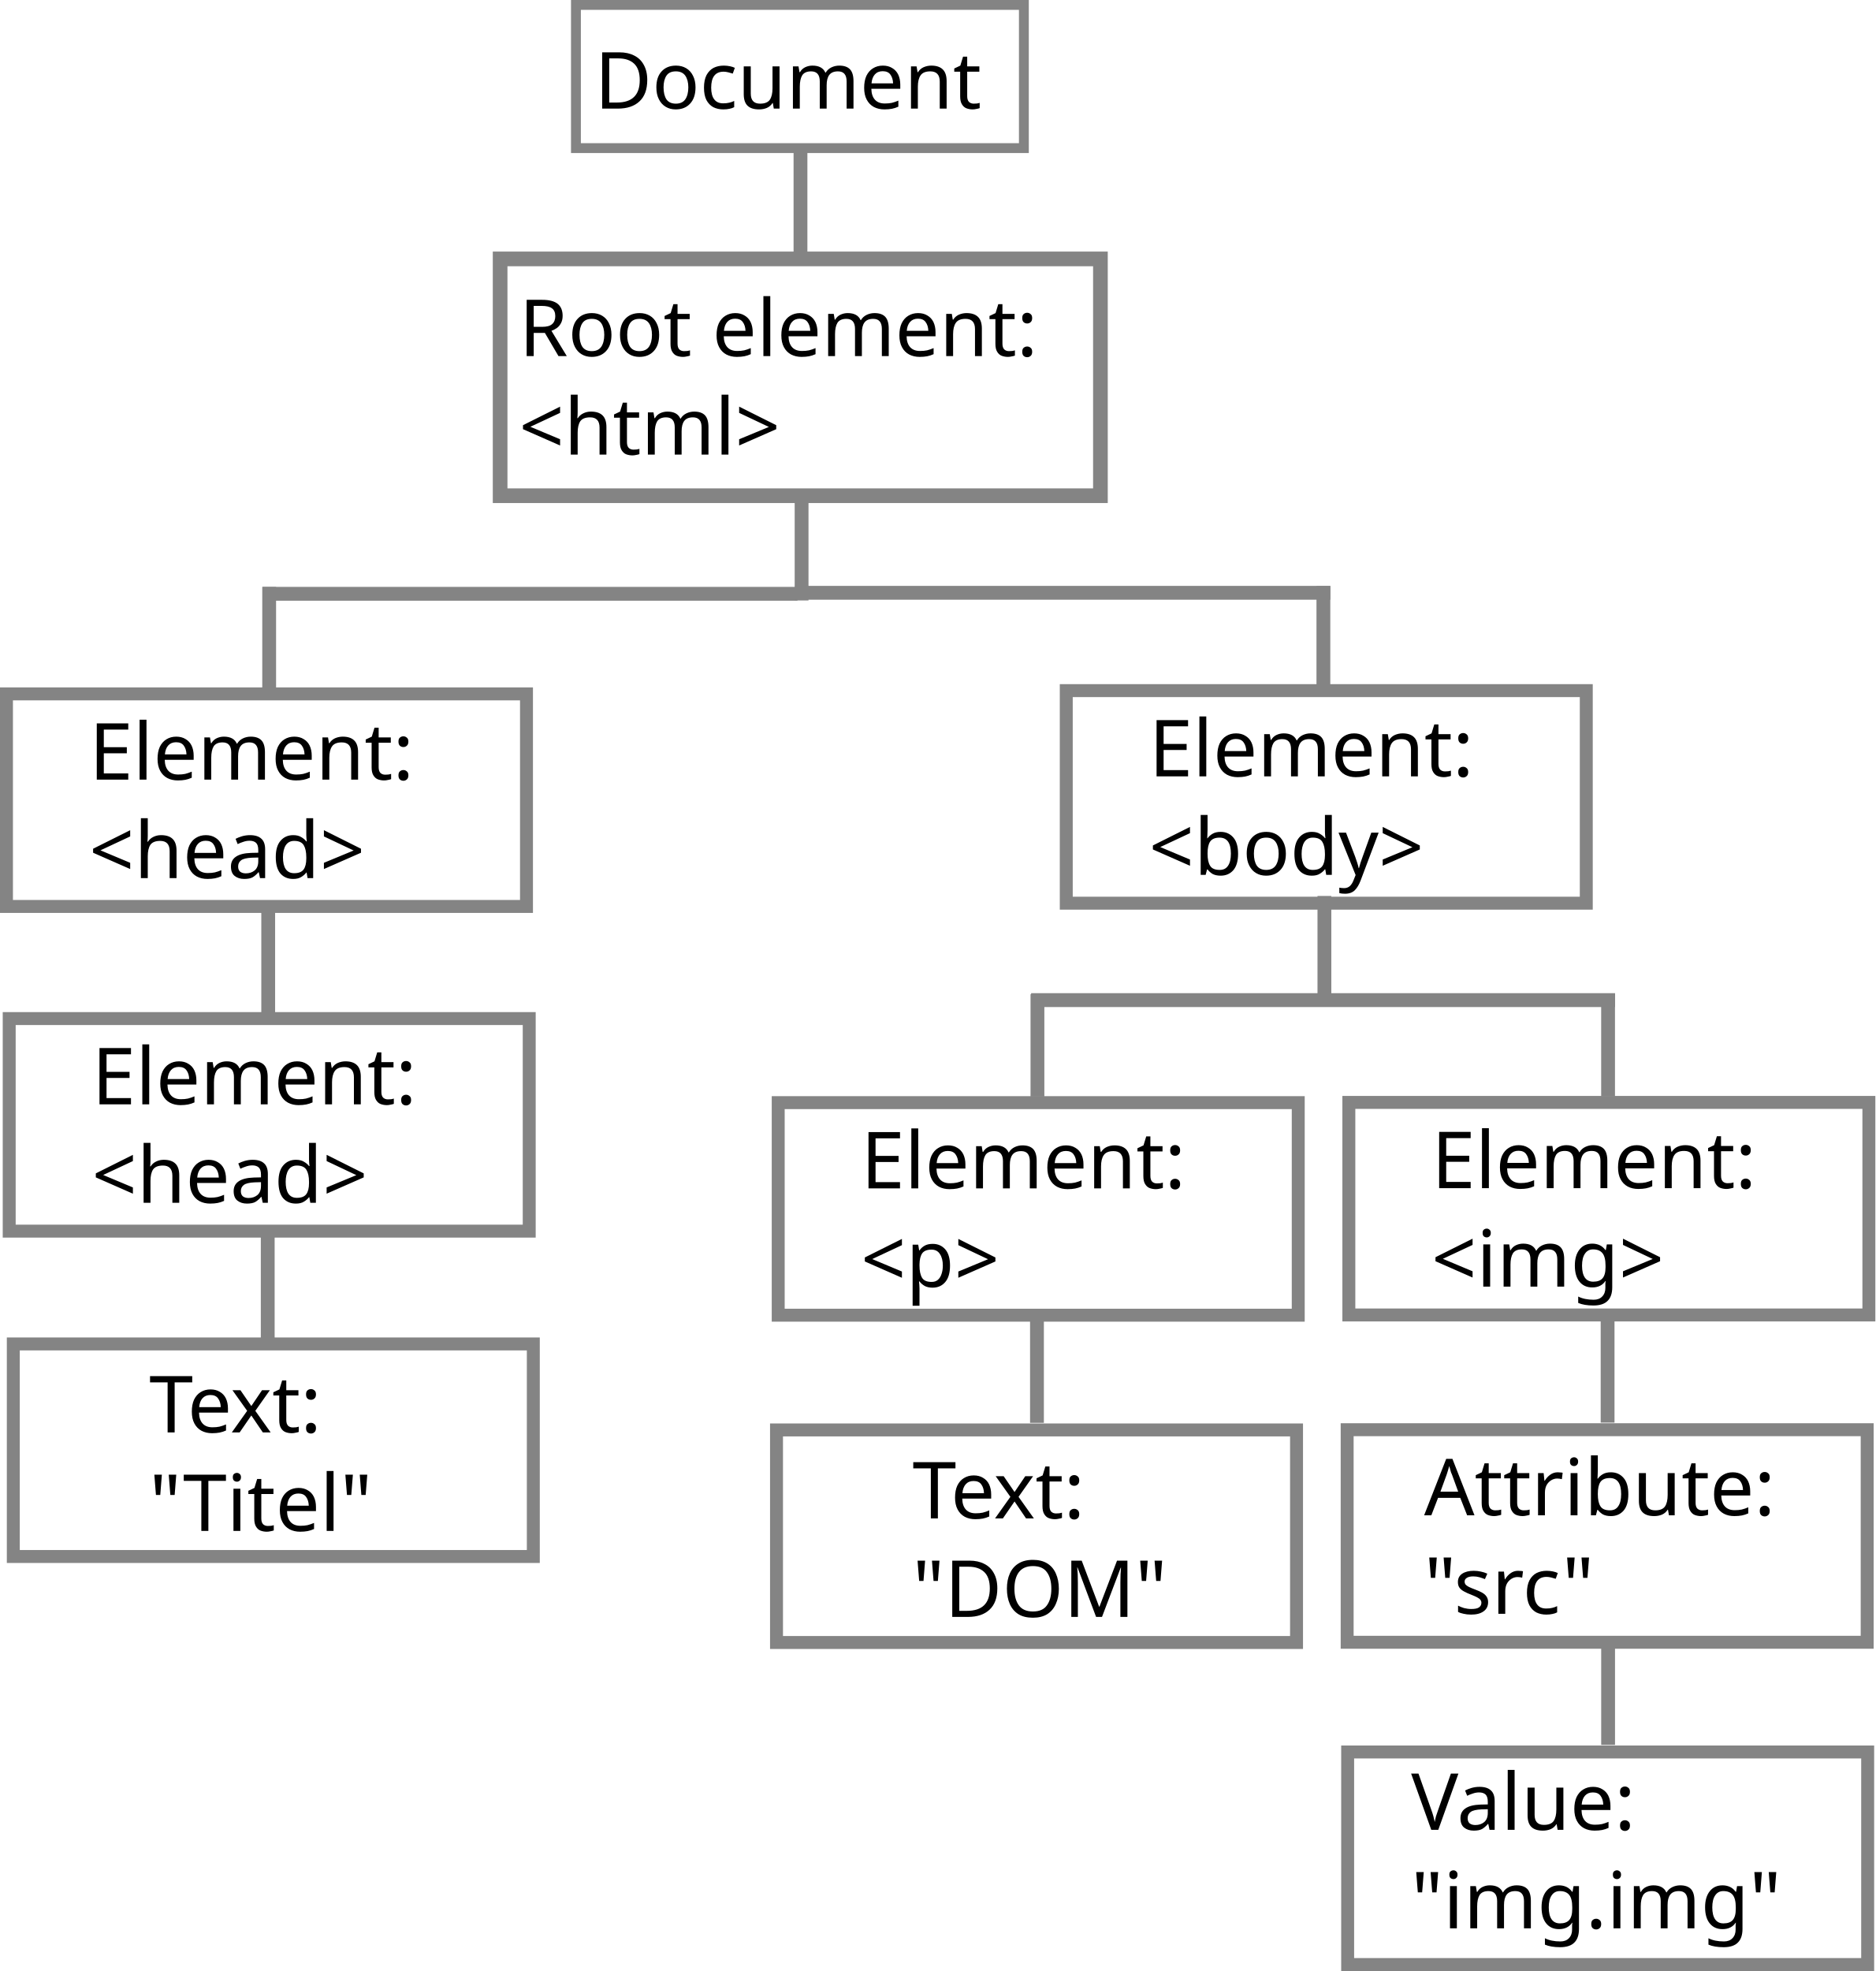
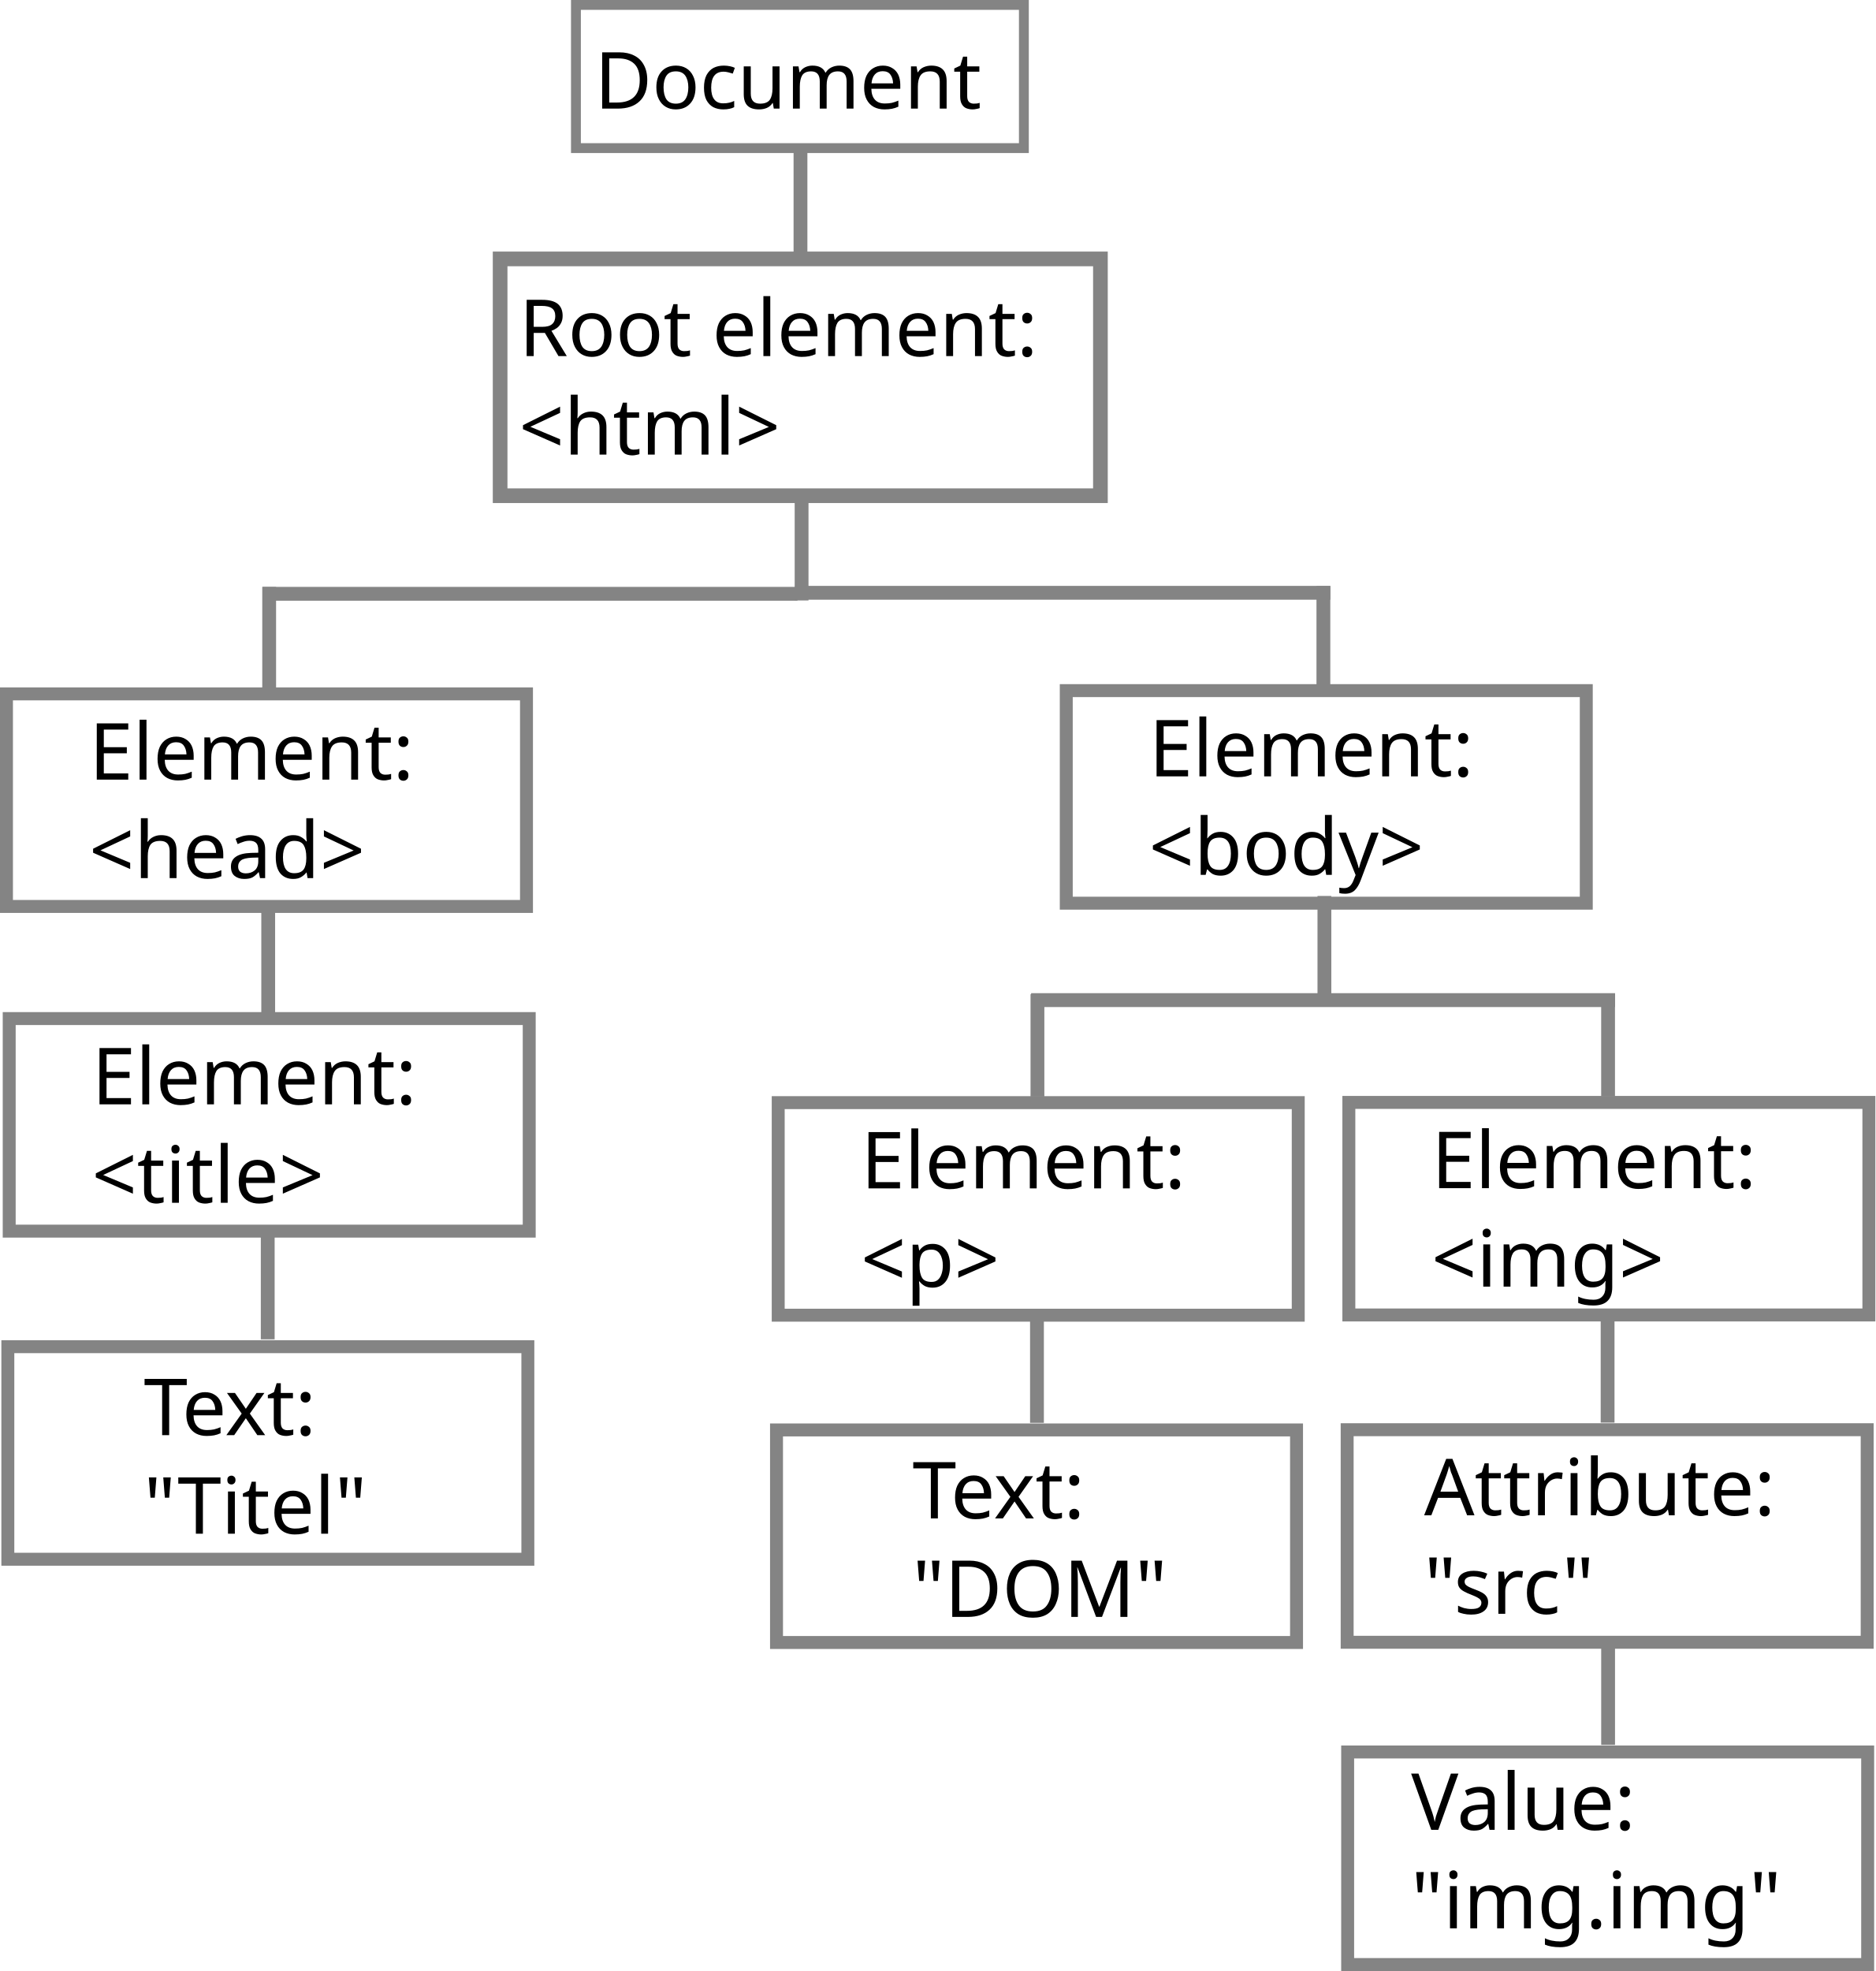
<svg xmlns="http://www.w3.org/2000/svg" width="183.354mm" height="192.666mm" viewBox="0 0 183.354 192.666" version="1.1" id="svg8">
  <defs id="defs2" />
  <g id="layer1" transform="translate(-25.66264,-0.7585252)">
    <rect style="opacity:1;fill:none;fill-opacity:1;stroke:#848484;stroke-width:0.964;stroke-linejoin:miter;stroke-miterlimit:4;stroke-dasharray:none;stroke-opacity:1" id="rect817" width="43.795" height="13.996" x="81.973" y="1.24" />
    <text xml:space="preserve" style="font-style:normal;font-weight:normal;font-size:7.702px;line-height:1.25;font-family:sans-serif;letter-spacing:0px;word-spacing:0px;fill:#000000;fill-opacity:1;stroke:none;stroke-width:0.193" x="83.788" y="11.375" id="text821">
      <tspan id="tspan819" x="83.788" y="11.375" style="stroke-width:0.193">Document</tspan>
    </text>
    <rect style="opacity:1;fill:none;fill-opacity:1;stroke:#848484;stroke-width:1.434;stroke-linejoin:miter;stroke-miterlimit:4;stroke-dasharray:none;stroke-opacity:1" id="rect817-1" width="58.692" height="23.147" x="74.56" y="26.067" />
    <text xml:space="preserve" style="font-style:normal;font-weight:normal;font-size:7.702px;line-height:1.25;font-family:sans-serif;letter-spacing:0px;word-spacing:0px;fill:#000000;fill-opacity:1;stroke:none;stroke-width:0.193" x="76.407" y="35.565" id="text821-4">
      <tspan id="tspan819-8" x="76.407" y="35.565" style="stroke-width:0.193">Root element:</tspan>
      <tspan x="76.407" y="45.193" style="stroke-width:0.193" id="tspan844">&lt;html&gt;</tspan>
    </text>
    <rect style="opacity:1;fill:none;fill-opacity:1;stroke:#848484;stroke-width:1.265;stroke-linejoin:miter;stroke-miterlimit:4;stroke-dasharray:none;stroke-opacity:1" id="rect817-1-9" width="50.843" height="20.778" x="26.295" y="68.586" />
    <text xml:space="preserve" style="font-style:normal;font-weight:normal;font-size:7.702px;line-height:1.25;font-family:sans-serif;letter-spacing:0px;word-spacing:0px;fill:#000000;fill-opacity:1;stroke:none;stroke-width:0.193" x="34.375" y="76.967" id="text821-4-5">
      <tspan id="tspan819-8-5" x="34.375" y="76.967" style="stroke-width:0.193">Element:</tspan>
      <tspan x="34.375" y="86.595" style="stroke-width:0.193" id="tspan844-0">&lt;head&gt;</tspan>
    </text>
    <rect style="opacity:1;fill:none;fill-opacity:1;stroke:#848484;stroke-width:1.265;stroke-linejoin:miter;stroke-miterlimit:4;stroke-dasharray:none;stroke-opacity:1" id="rect817-1-9-2" width="50.843" height="20.778" x="26.562" y="100.324" />
    <text xml:space="preserve" style="font-style:normal;font-weight:normal;font-size:7.702px;line-height:1.25;font-family:sans-serif;letter-spacing:0px;word-spacing:0px;fill:#000000;fill-opacity:1;stroke:none;stroke-width:0.193" x="34.642" y="108.705" id="text821-4-5-5">
      <tspan id="tspan819-8-5-8" x="34.642" y="108.705" style="stroke-width:0.193">Element:</tspan>
-       <tspan x="34.642" y="118.333" style="stroke-width:0.193" id="tspan844-0-2">&lt;head&gt;</tspan>
+       <tspan x="34.642" y="118.333" style="stroke-width:0.193" id="tspan947">&lt;title&gt;</tspan>
    </text>
-     <rect style="opacity:1;fill:none;fill-opacity:1;stroke:#848484;stroke-width:1.265;stroke-linejoin:miter;stroke-miterlimit:4;stroke-dasharray:none;stroke-opacity:1" id="rect817-1-9-2-5" width="50.843" height="20.778" x="26.963" y="132.129" />
-     <text xml:space="preserve" style="font-style:normal;font-weight:normal;font-size:7.702px;line-height:1.25;font-family:sans-serif;letter-spacing:0px;word-spacing:0px;fill:#000000;fill-opacity:1;stroke:none;stroke-width:0.193" x="40.254" y="140.777" id="text821-4-5-5-3">
-       <tspan x="40.254" y="140.777" style="stroke-width:0.193" id="tspan844-0-2-0">Text:</tspan>
-       <tspan x="40.254" y="150.405" style="stroke-width:0.193" id="tspan922">"Titel"</tspan>
+     <rect style="opacity:1;fill:none;fill-opacity:1;stroke:#848484;stroke-width:1.265;stroke-linejoin:miter;stroke-miterlimit:4;stroke-dasharray:none;stroke-opacity:1" id="rect817-1-9-2-5" width="50.843" height="20.778" x="26.429" y="132.397" />
+     <text xml:space="preserve" style="font-style:normal;font-weight:normal;font-size:7.702px;line-height:1.25;font-family:sans-serif;letter-spacing:0px;word-spacing:0px;fill:#000000;fill-opacity:1;stroke:none;stroke-width:0.193" x="39.72" y="141.045" id="text821-4-5-5-3">
+       <tspan x="39.72" y="141.045" style="stroke-width:0.193" id="tspan844-0-2-0">Text:</tspan>
+       <tspan x="39.72" y="150.673" style="stroke-width:0.193" id="tspan922">"Titel"</tspan>
    </text>
    <rect style="opacity:1;fill:none;fill-opacity:1;stroke:#848484;stroke-width:1.265;stroke-linejoin:miter;stroke-miterlimit:4;stroke-dasharray:none;stroke-opacity:1" id="rect817-1-9-7" width="50.843" height="20.778" x="129.912" y="68.267" />
    <text xml:space="preserve" style="font-style:normal;font-weight:normal;font-size:7.702px;line-height:1.25;font-family:sans-serif;letter-spacing:0px;word-spacing:0px;fill:#000000;fill-opacity:1;stroke:none;stroke-width:0.193" x="137.991" y="76.648" id="text821-4-5-9">
      <tspan id="tspan819-8-5-0" x="137.991" y="76.648" style="stroke-width:0.193">Element:</tspan>
      <tspan x="137.991" y="86.276" style="stroke-width:0.193" id="tspan844-0-4">&lt;body&gt;</tspan>
    </text>
    <rect style="opacity:1;fill:none;fill-opacity:1;stroke:#848484;stroke-width:1.265;stroke-linejoin:miter;stroke-miterlimit:4;stroke-dasharray:none;stroke-opacity:1" id="rect817-1-9-2-8" width="50.843" height="20.778" x="101.749" y="108.541" />
    <text xml:space="preserve" style="font-style:normal;font-weight:normal;font-size:7.702px;line-height:1.25;font-family:sans-serif;letter-spacing:0px;word-spacing:0px;fill:#000000;fill-opacity:1;stroke:none;stroke-width:0.193" x="109.829" y="116.922" id="text821-4-5-5-0">
      <tspan id="tspan819-8-5-8-5" x="109.829" y="116.922" style="stroke-width:0.193">Element:</tspan>
      <tspan x="109.829" y="126.55" style="stroke-width:0.193" id="tspan844-0-2-1">&lt;p&gt;</tspan>
    </text>
    <rect style="opacity:1;fill:none;fill-opacity:1;stroke:#848484;stroke-width:1.265;stroke-linejoin:miter;stroke-miterlimit:4;stroke-dasharray:none;stroke-opacity:1" id="rect817-1-9-2-5-1" width="50.843" height="20.778" x="101.583" y="140.535" />
    <text xml:space="preserve" style="font-style:normal;font-weight:normal;font-size:7.702px;line-height:1.25;font-family:sans-serif;letter-spacing:0px;word-spacing:0px;fill:#000000;fill-opacity:1;stroke:none;stroke-width:0.193" x="114.875" y="149.183" id="text821-4-5-5-3-2">
      <tspan x="114.875" y="149.183" style="stroke-width:0.193" id="tspan844-0-2-0-7">Text:</tspan>
      <tspan x="114.875" y="158.811" style="stroke-width:0.193" id="tspan922-4">"DOM"</tspan>
    </text>
    <rect style="opacity:1;fill:none;fill-opacity:1;stroke:#848484;stroke-width:0.972;stroke-linejoin:miter;stroke-miterlimit:4;stroke-dasharray:none;stroke-opacity:1" id="rect974" width="0.379" height="9.033" x="103.737" y="15.977" />
    <rect style="opacity:1;fill:none;fill-opacity:1;stroke:#848484;stroke-width:0.972;stroke-linejoin:miter;stroke-miterlimit:4;stroke-dasharray:none;stroke-opacity:1" id="rect974-0" width="0.379" height="9.033" x="51.79" y="58.614" />
    <rect style="opacity:1;fill:none;fill-opacity:1;stroke:#848484;stroke-width:0.972;stroke-linejoin:miter;stroke-miterlimit:4;stroke-dasharray:none;stroke-opacity:1" id="rect974-4" width="0.379" height="9.033" x="51.696" y="90.266" />
    <rect style="opacity:1;fill:none;fill-opacity:1;stroke:#848484;stroke-width:0.972;stroke-linejoin:miter;stroke-miterlimit:4;stroke-dasharray:none;stroke-opacity:1" id="rect974-7" width="0.379" height="9.033" x="51.649" y="122.158" />
    <rect style="opacity:1;fill:none;fill-opacity:1;stroke:#848484;stroke-width:1.242;stroke-linejoin:miter;stroke-miterlimit:4;stroke-dasharray:none;stroke-opacity:1" id="rect974-06" width="0.109" height="51.05" x="58.749" y="-103.01" transform="rotate(90)" />
    <rect style="opacity:1;fill:none;fill-opacity:1;stroke:#848484;stroke-width:0.972;stroke-linejoin:miter;stroke-miterlimit:4;stroke-dasharray:none;stroke-opacity:1" id="rect974-0-0" width="0.379" height="9.033" x="103.845" y="49.936" />
    <rect style="opacity:1;fill:none;fill-opacity:1;stroke:#848484;stroke-width:0.972;stroke-linejoin:miter;stroke-miterlimit:4;stroke-dasharray:none;stroke-opacity:1" id="rect974-0-8" width="0.379" height="9.033" x="154.862" y="58.528" />
    <rect style="opacity:1;fill:none;fill-opacity:1;stroke:#848484;stroke-width:0.972;stroke-linejoin:miter;stroke-miterlimit:4;stroke-dasharray:none;stroke-opacity:1" id="rect974-4-2" width="0.379" height="9.033" x="126.905" y="98.431" />
    <rect style="opacity:1;fill:none;fill-opacity:1;stroke:#848484;stroke-width:0.972;stroke-linejoin:miter;stroke-miterlimit:4;stroke-dasharray:none;stroke-opacity:1" id="rect974-7-9" width="0.379" height="9.033" x="126.858" y="130.323" />
    <rect style="opacity:1;fill:none;fill-opacity:1;stroke:#848484;stroke-width:1.242;stroke-linejoin:miter;stroke-miterlimit:4;stroke-dasharray:none;stroke-opacity:1" id="rect974-06-9" width="0.109" height="51.05" x="58.651" y="-155.111" transform="rotate(90)" />
    <rect style="opacity:1;fill:none;fill-opacity:1;stroke:#848484;stroke-width:1.265;stroke-linejoin:miter;stroke-miterlimit:4;stroke-dasharray:none;stroke-opacity:1" id="rect817-1-9-2-8-0" width="50.843" height="20.778" x="157.541" y="108.519" />
    <text xml:space="preserve" style="font-style:normal;font-weight:normal;font-size:7.702px;line-height:1.25;font-family:sans-serif;letter-spacing:0px;word-spacing:0px;fill:#000000;fill-opacity:1;stroke:none;stroke-width:0.193" x="165.62" y="116.9" id="text821-4-5-5-0-6">
      <tspan id="tspan819-8-5-8-5-1" x="165.62" y="116.9" style="stroke-width:0.193">Element:</tspan>
      <tspan x="165.62" y="126.528" style="stroke-width:0.193" id="tspan844-0-2-1-8">&lt;img&gt;</tspan>
    </text>
    <rect style="opacity:1;fill:none;fill-opacity:1;stroke:#848484;stroke-width:1.265;stroke-linejoin:miter;stroke-miterlimit:4;stroke-dasharray:none;stroke-opacity:1" id="rect817-1-9-2-5-1-4" width="50.843" height="20.778" x="157.375" y="140.513" />
    <text xml:space="preserve" style="font-style:normal;font-weight:normal;font-size:7.702px;line-height:1.25;font-family:sans-serif;letter-spacing:0px;word-spacing:0px;fill:#000000;fill-opacity:1;stroke:none;stroke-width:0.193" x="164.902" y="148.877" id="text821-4-5-5-3-2-3">
      <tspan x="164.902" y="148.877" style="stroke-width:0.193" id="tspan844-0-2-0-7-7">Attribute:</tspan>
      <tspan x="164.902" y="158.506" style="stroke-width:0.193" id="tspan922-4-8">"src"</tspan>
    </text>
    <rect style="opacity:1;fill:none;fill-opacity:1;stroke:#848484;stroke-width:0.972;stroke-linejoin:miter;stroke-miterlimit:4;stroke-dasharray:none;stroke-opacity:1" id="rect974-4-2-2" width="0.379" height="9.033" x="182.696" y="98.409" />
    <rect style="opacity:1;fill:none;fill-opacity:1;stroke:#848484;stroke-width:0.972;stroke-linejoin:miter;stroke-miterlimit:4;stroke-dasharray:none;stroke-opacity:1" id="rect974-7-9-2" width="0.379" height="9.033" x="182.649" y="130.301" />
    <rect style="opacity:1;fill:none;fill-opacity:1;stroke:#848484;stroke-width:0.972;stroke-linejoin:miter;stroke-miterlimit:4;stroke-dasharray:none;stroke-opacity:1" id="rect974-4-2-2-6" width="0.379" height="9.033" x="154.961" y="88.824" />
    <rect style="opacity:1;fill:none;fill-opacity:1;stroke:#848484;stroke-width:1.253;stroke-linejoin:miter;stroke-miterlimit:4;stroke-dasharray:none;stroke-opacity:1" id="rect974-06-9-6" width="0.102" height="55.842" x="98.468" y="-182.944" transform="rotate(90)" />
    <rect style="opacity:1;fill:none;fill-opacity:1;stroke:#848484;stroke-width:1.265;stroke-linejoin:miter;stroke-miterlimit:4;stroke-dasharray:none;stroke-opacity:1" id="rect817-1-9-2-5-1-4-2" width="50.843" height="20.778" x="157.424" y="172.015" />
    <text xml:space="preserve" style="font-style:normal;font-weight:normal;font-size:7.702px;line-height:1.25;font-family:sans-serif;letter-spacing:0px;word-spacing:0px;fill:#000000;fill-opacity:1;stroke:none;stroke-width:0.193" x="163.629" y="179.623" id="text821-4-5-5-3-2-3-3">
      <tspan x="163.629" y="179.623" style="stroke-width:0.193" id="tspan844-0-2-0-7-7-0">Value:</tspan>
      <tspan x="163.629" y="189.251" style="stroke-width:0.193" id="tspan922-4-8-3">"img.img"</tspan>
    </text>
    <rect style="opacity:1;fill:none;fill-opacity:1;stroke:#848484;stroke-width:0.972;stroke-linejoin:miter;stroke-miterlimit:4;stroke-dasharray:none;stroke-opacity:1" id="rect974-7-9-2-2" width="0.379" height="9.033" x="182.699" y="161.803" />
  </g>
</svg>
